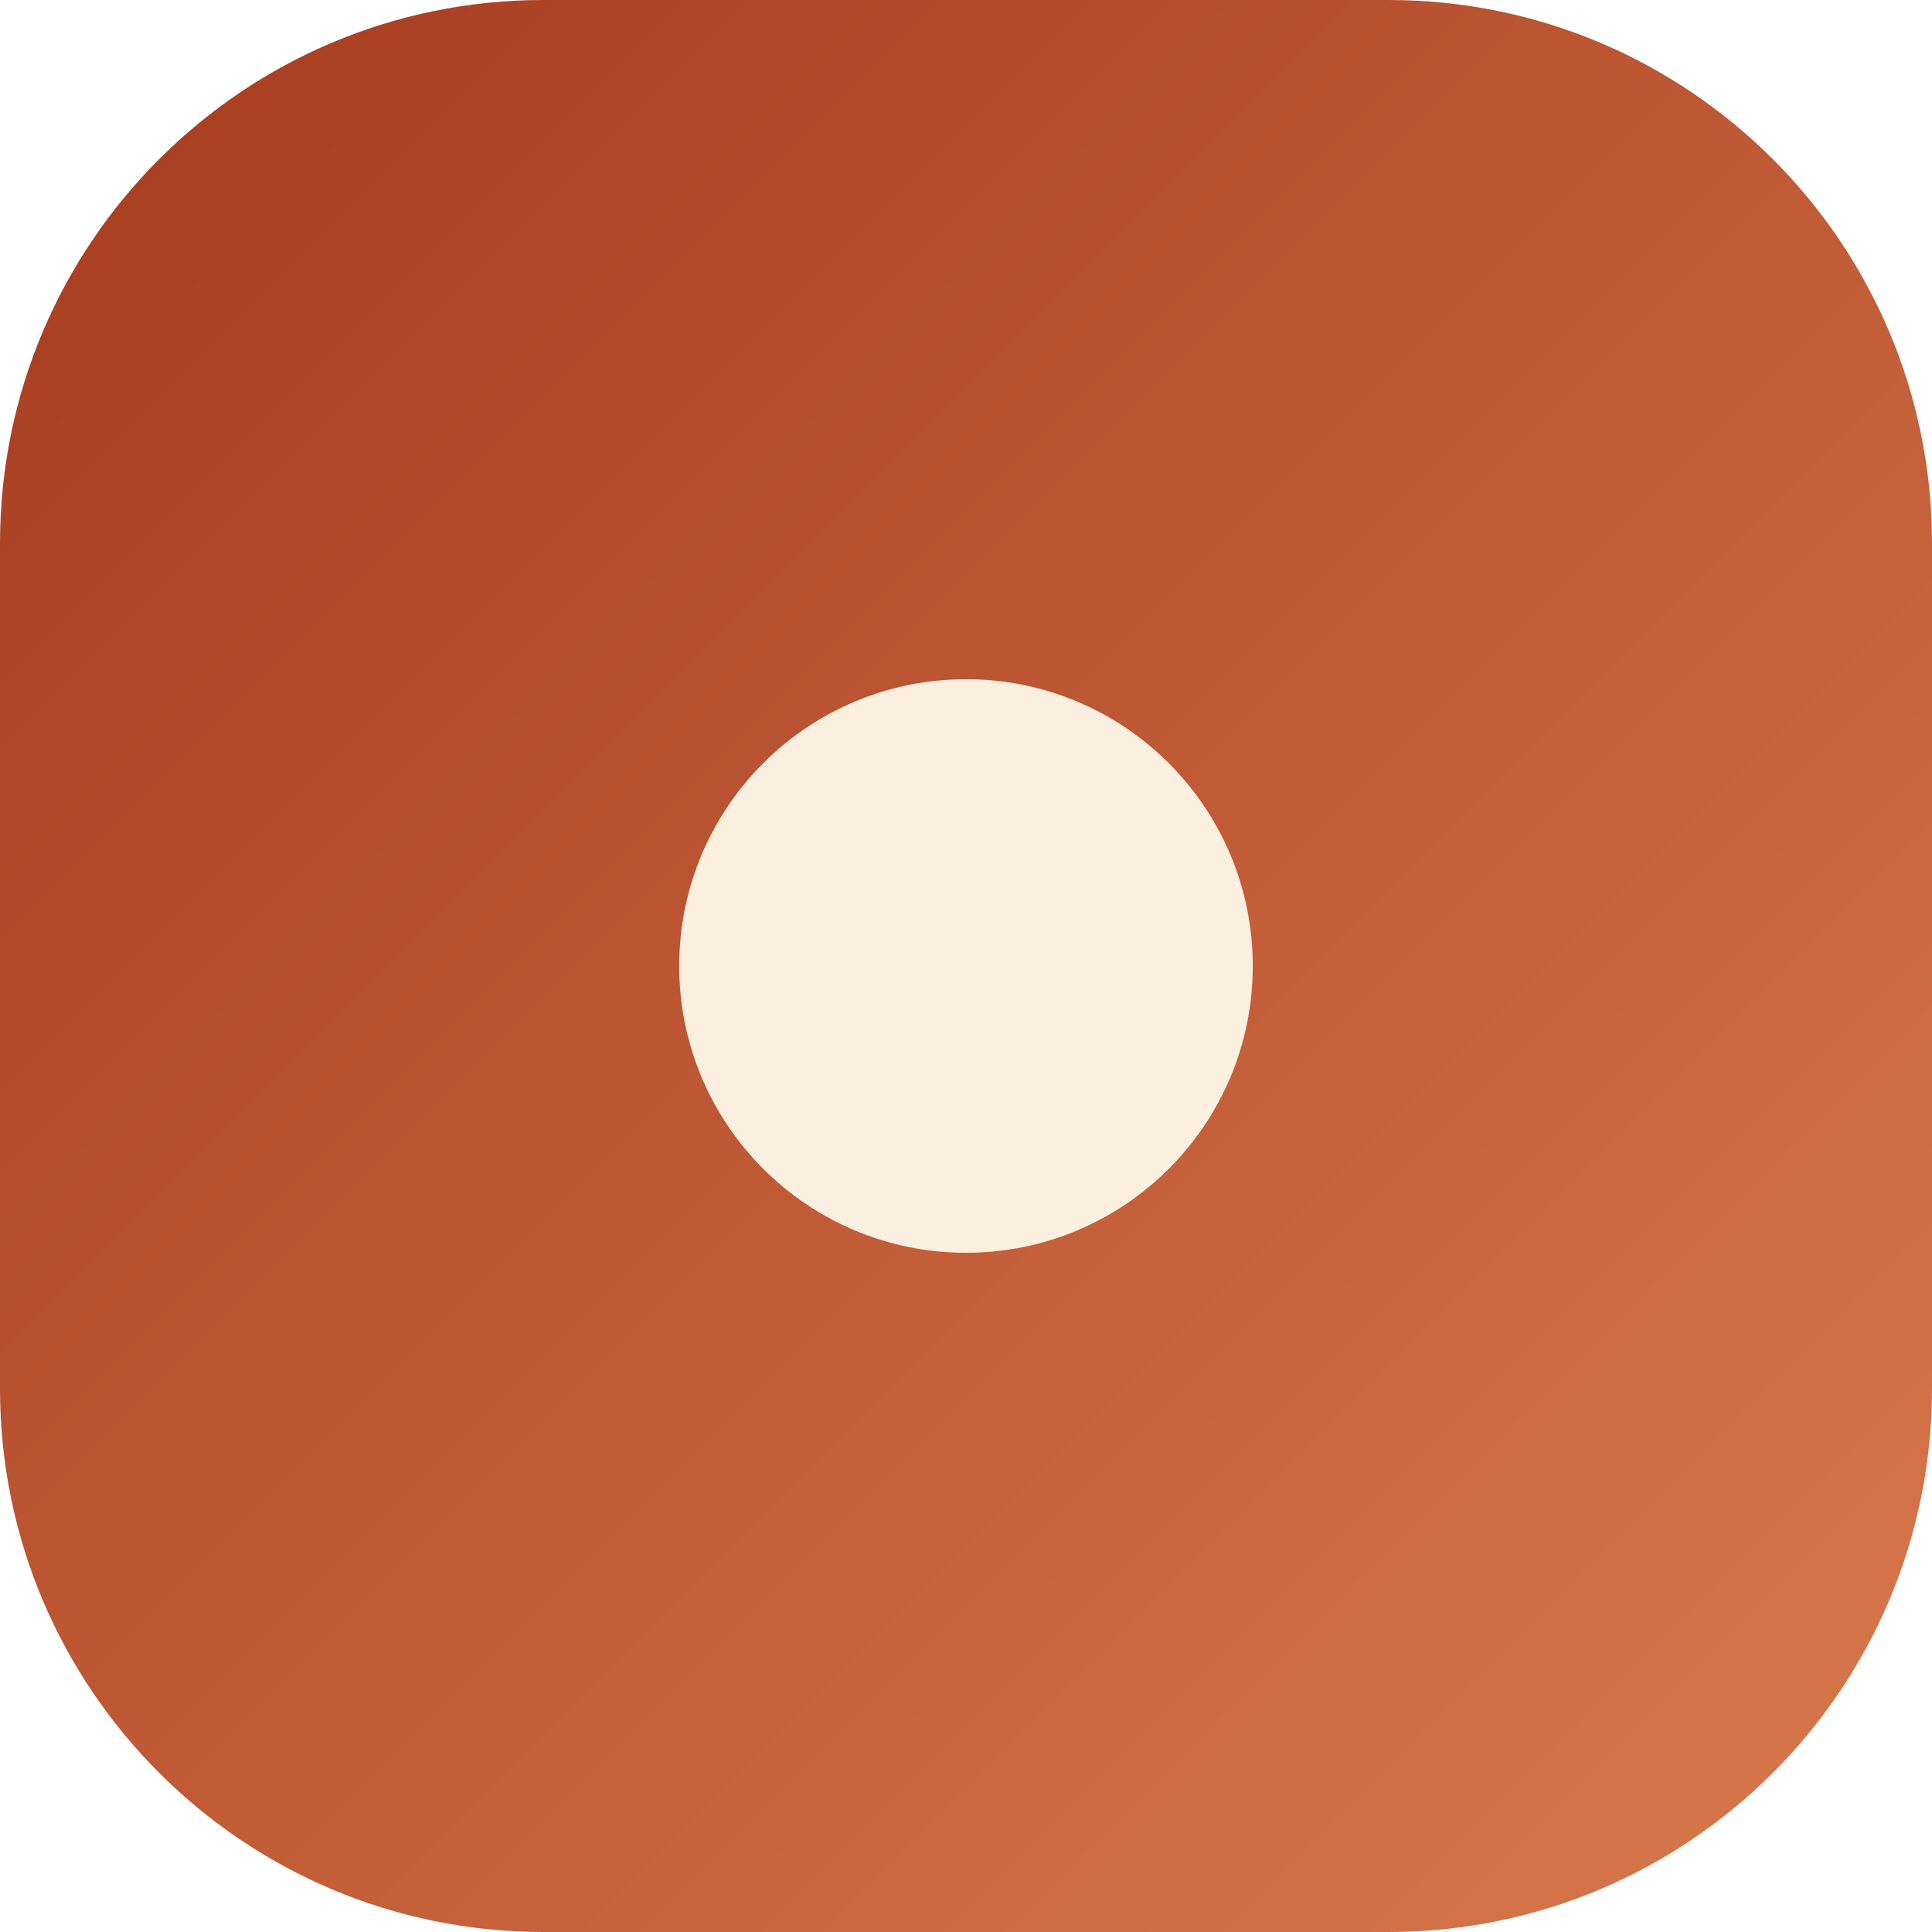
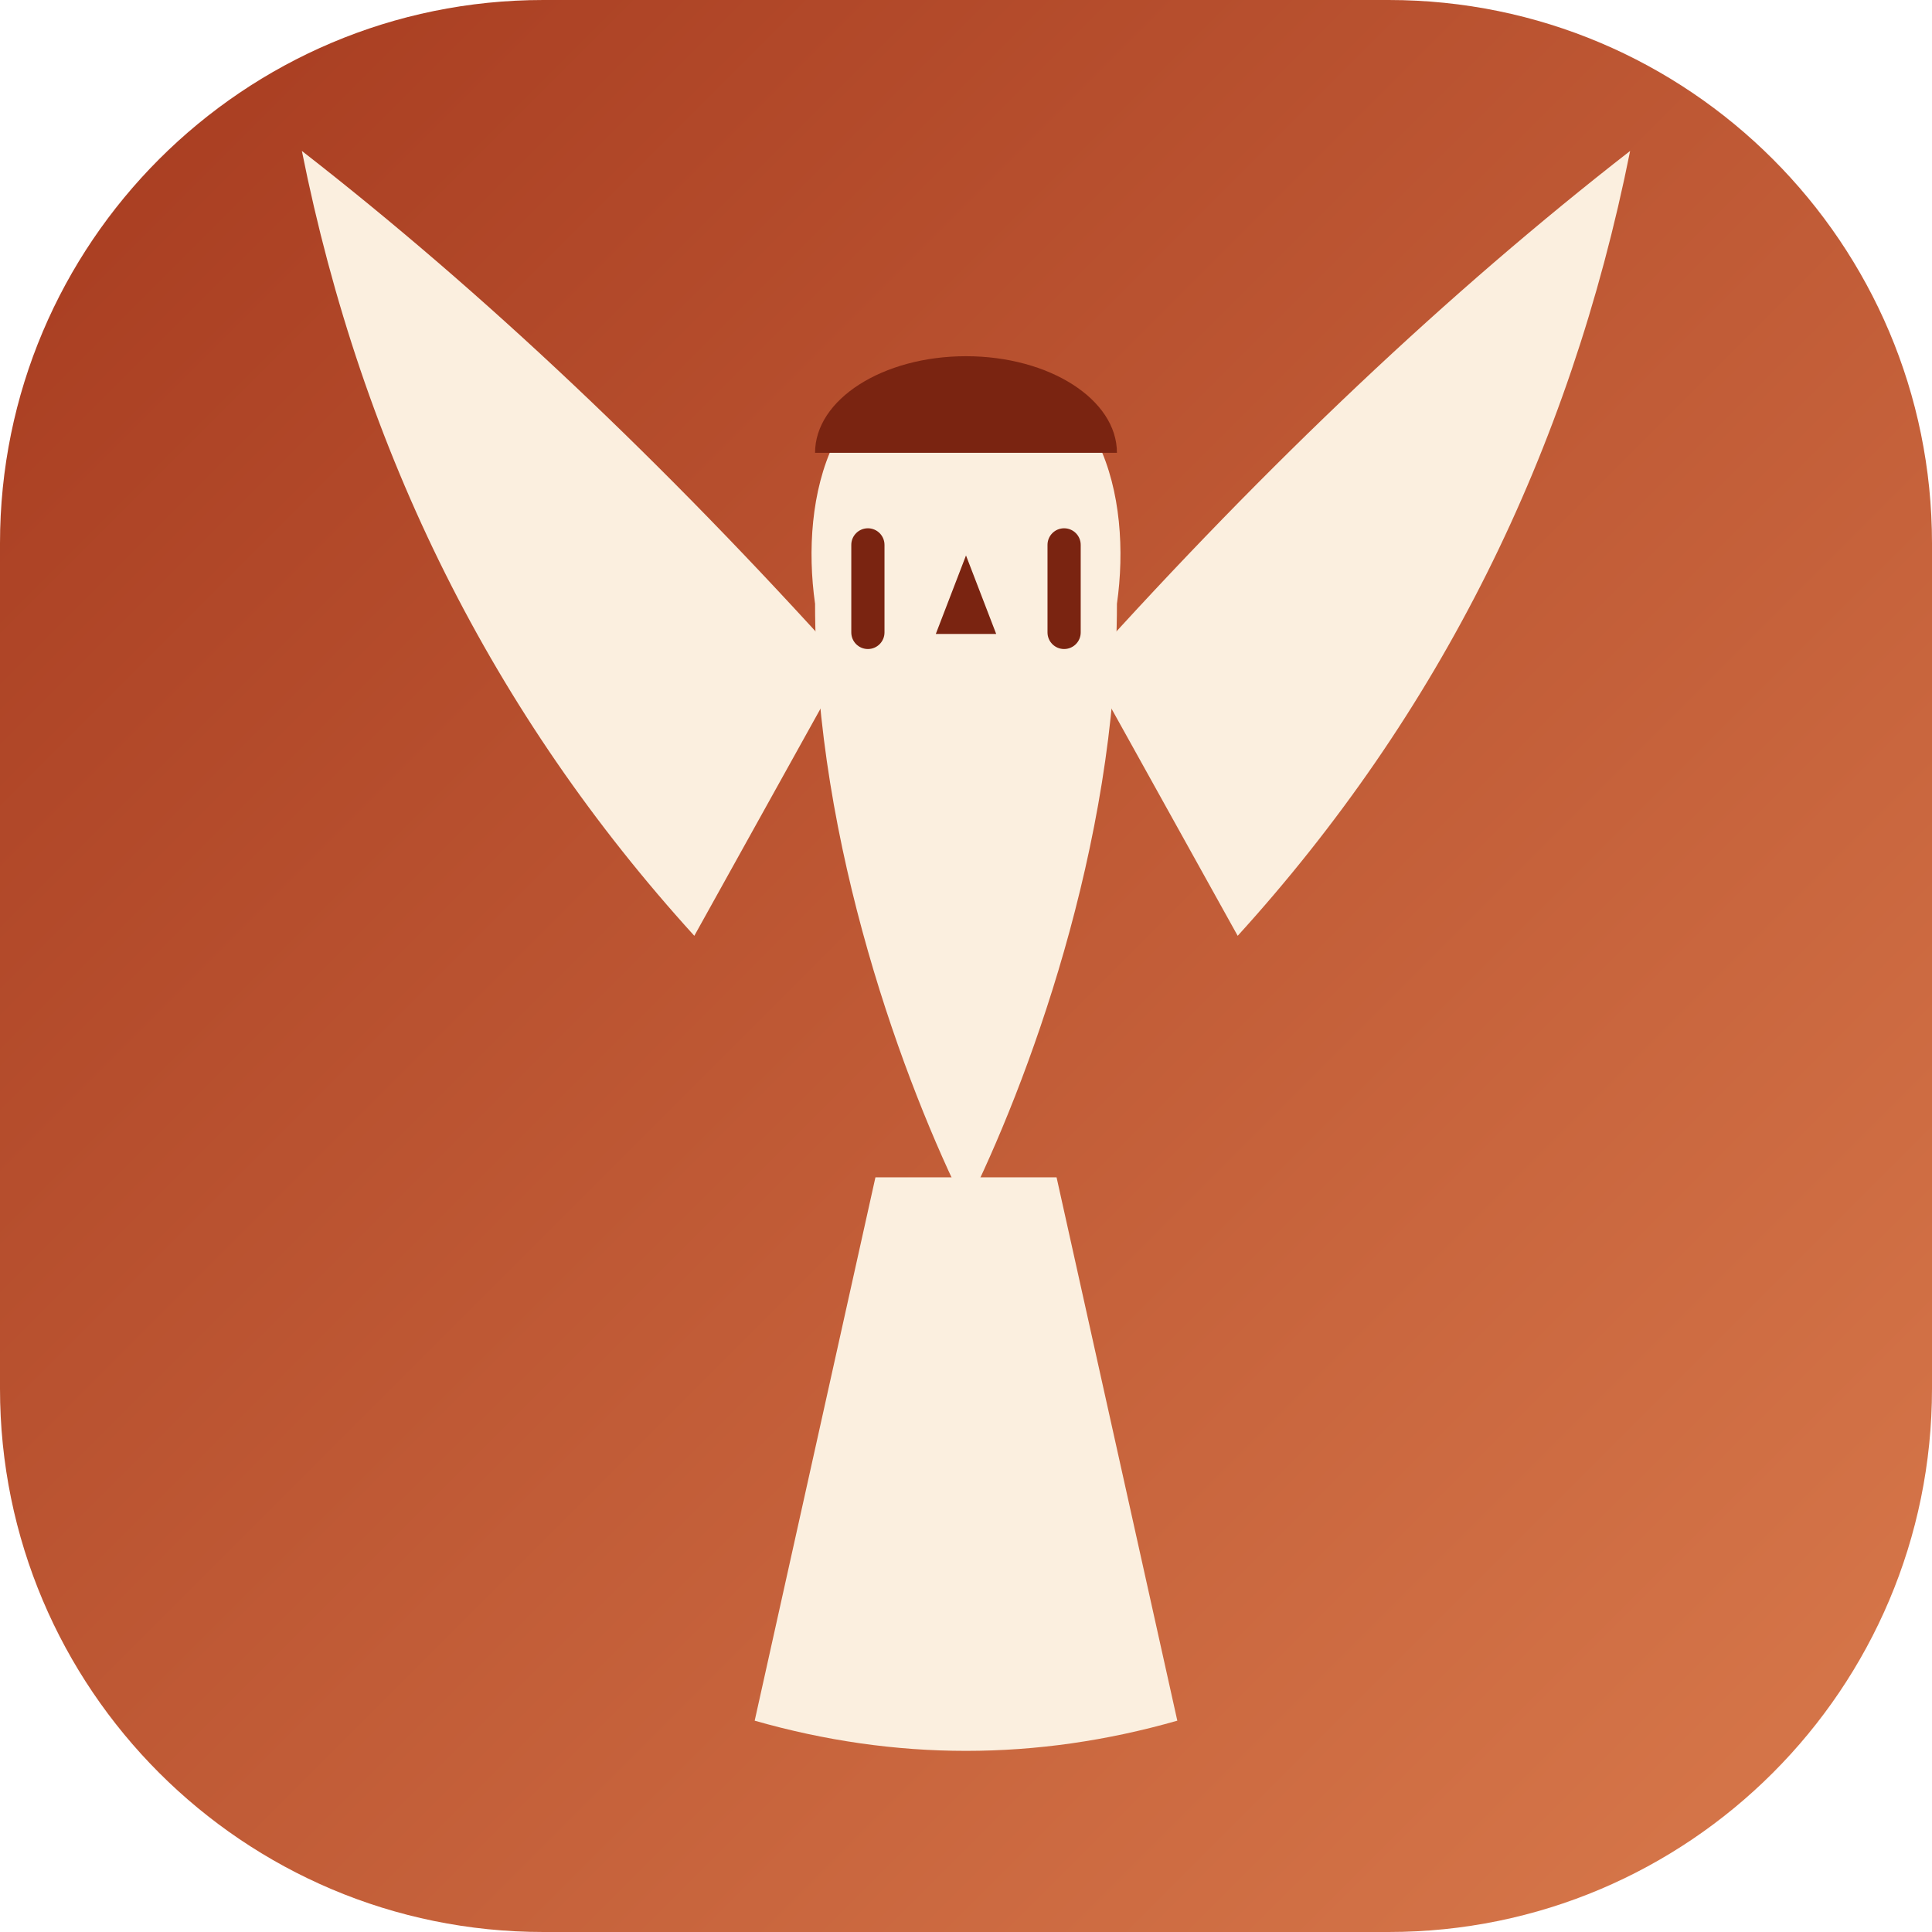
<svg xmlns="http://www.w3.org/2000/svg" viewBox="0 0 64 64" width="64" height="64">
  <defs>
    <linearGradient id="back" x1="0" y1="0" x2="1" y2="1">
      <stop offset="0" stop-color="#A63A1F" />
      <stop offset="1" stop-color="#D97A4C" />
    </linearGradient>
  </defs>
  <rect width="64" height="64" rx="18" fill="url(#back)" />
-   <circle cx="32" cy="32" r="9.5" fill="#FBEFDF" />
+   <g fill="#FBEFDF">
+     <path d="M28 22 Q19 12 10 5 Q13 20 23 31 Z" />
+     <path d="M36 22 Q45 12 54 5 Q51 20 41 31 Z" />
+     <path d="M32 12 C36.5 12 37.5 16.5 37 20 C37 28 34 36 32 40 C30 36 27 28 27 20 C26.5 16.5 27.5 12 32 12 Z" />
+     <path d="M29 39 L25 57 Q32 59 39 57 L35 39 Z" />
+   </g>
+   <g fill="#7A2411">
+     <path d="M27 15 A5 3.2 0 0 1 37 15 Z" />
+     <path d="M32 18.4 L31 21 L33 21 Z" />
+     <rect x="28.2" y="17.5" width="1.1" height="4" rx="0.55" />
+     <rect x="34.7" y="17.5" width="1.1" height="4" rx="0.55" />
+   </g>
</svg>
